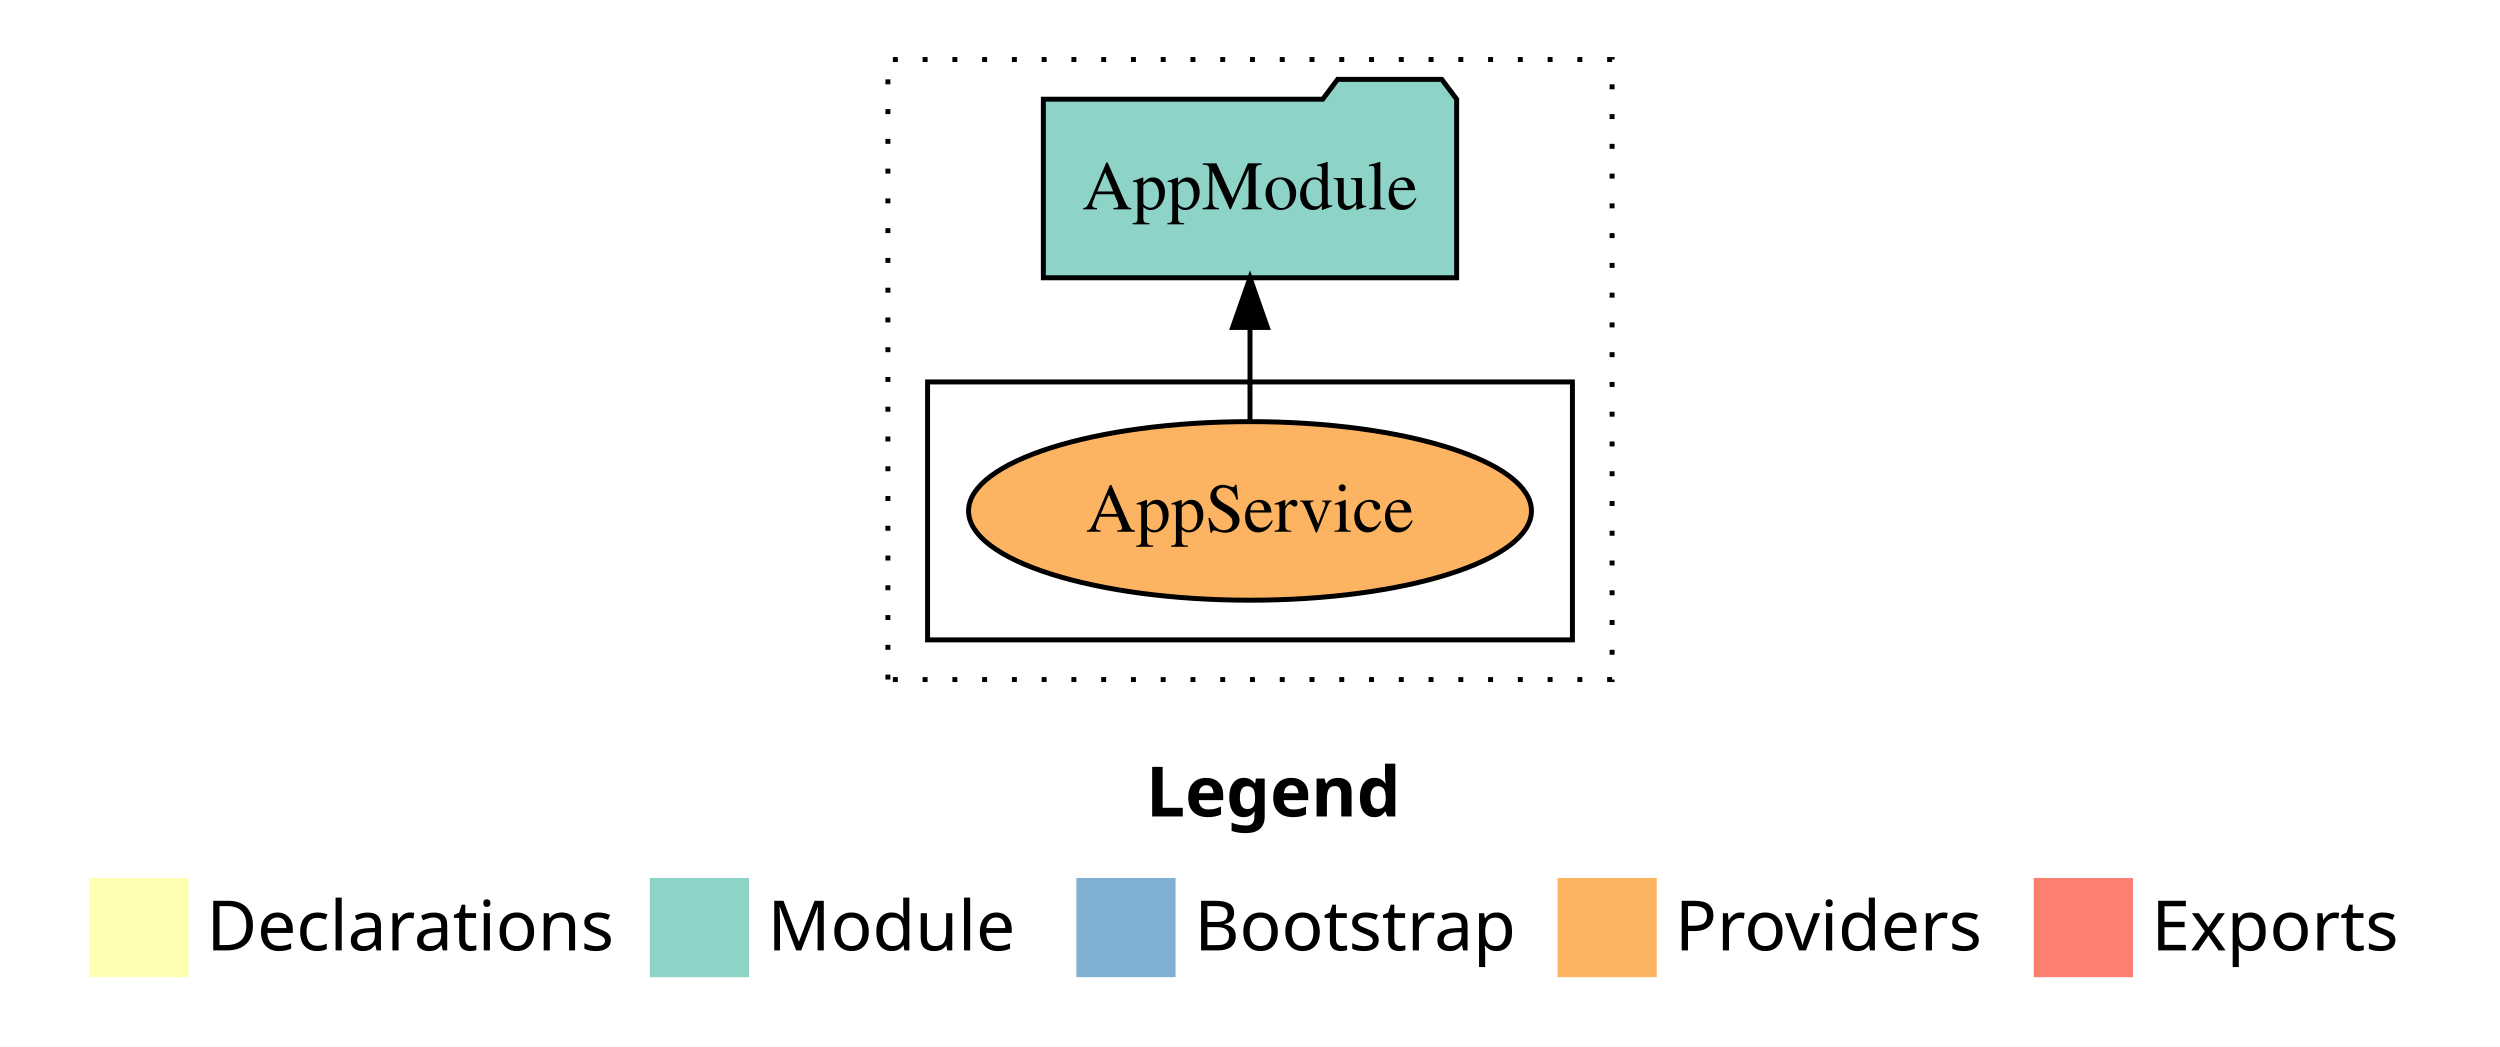
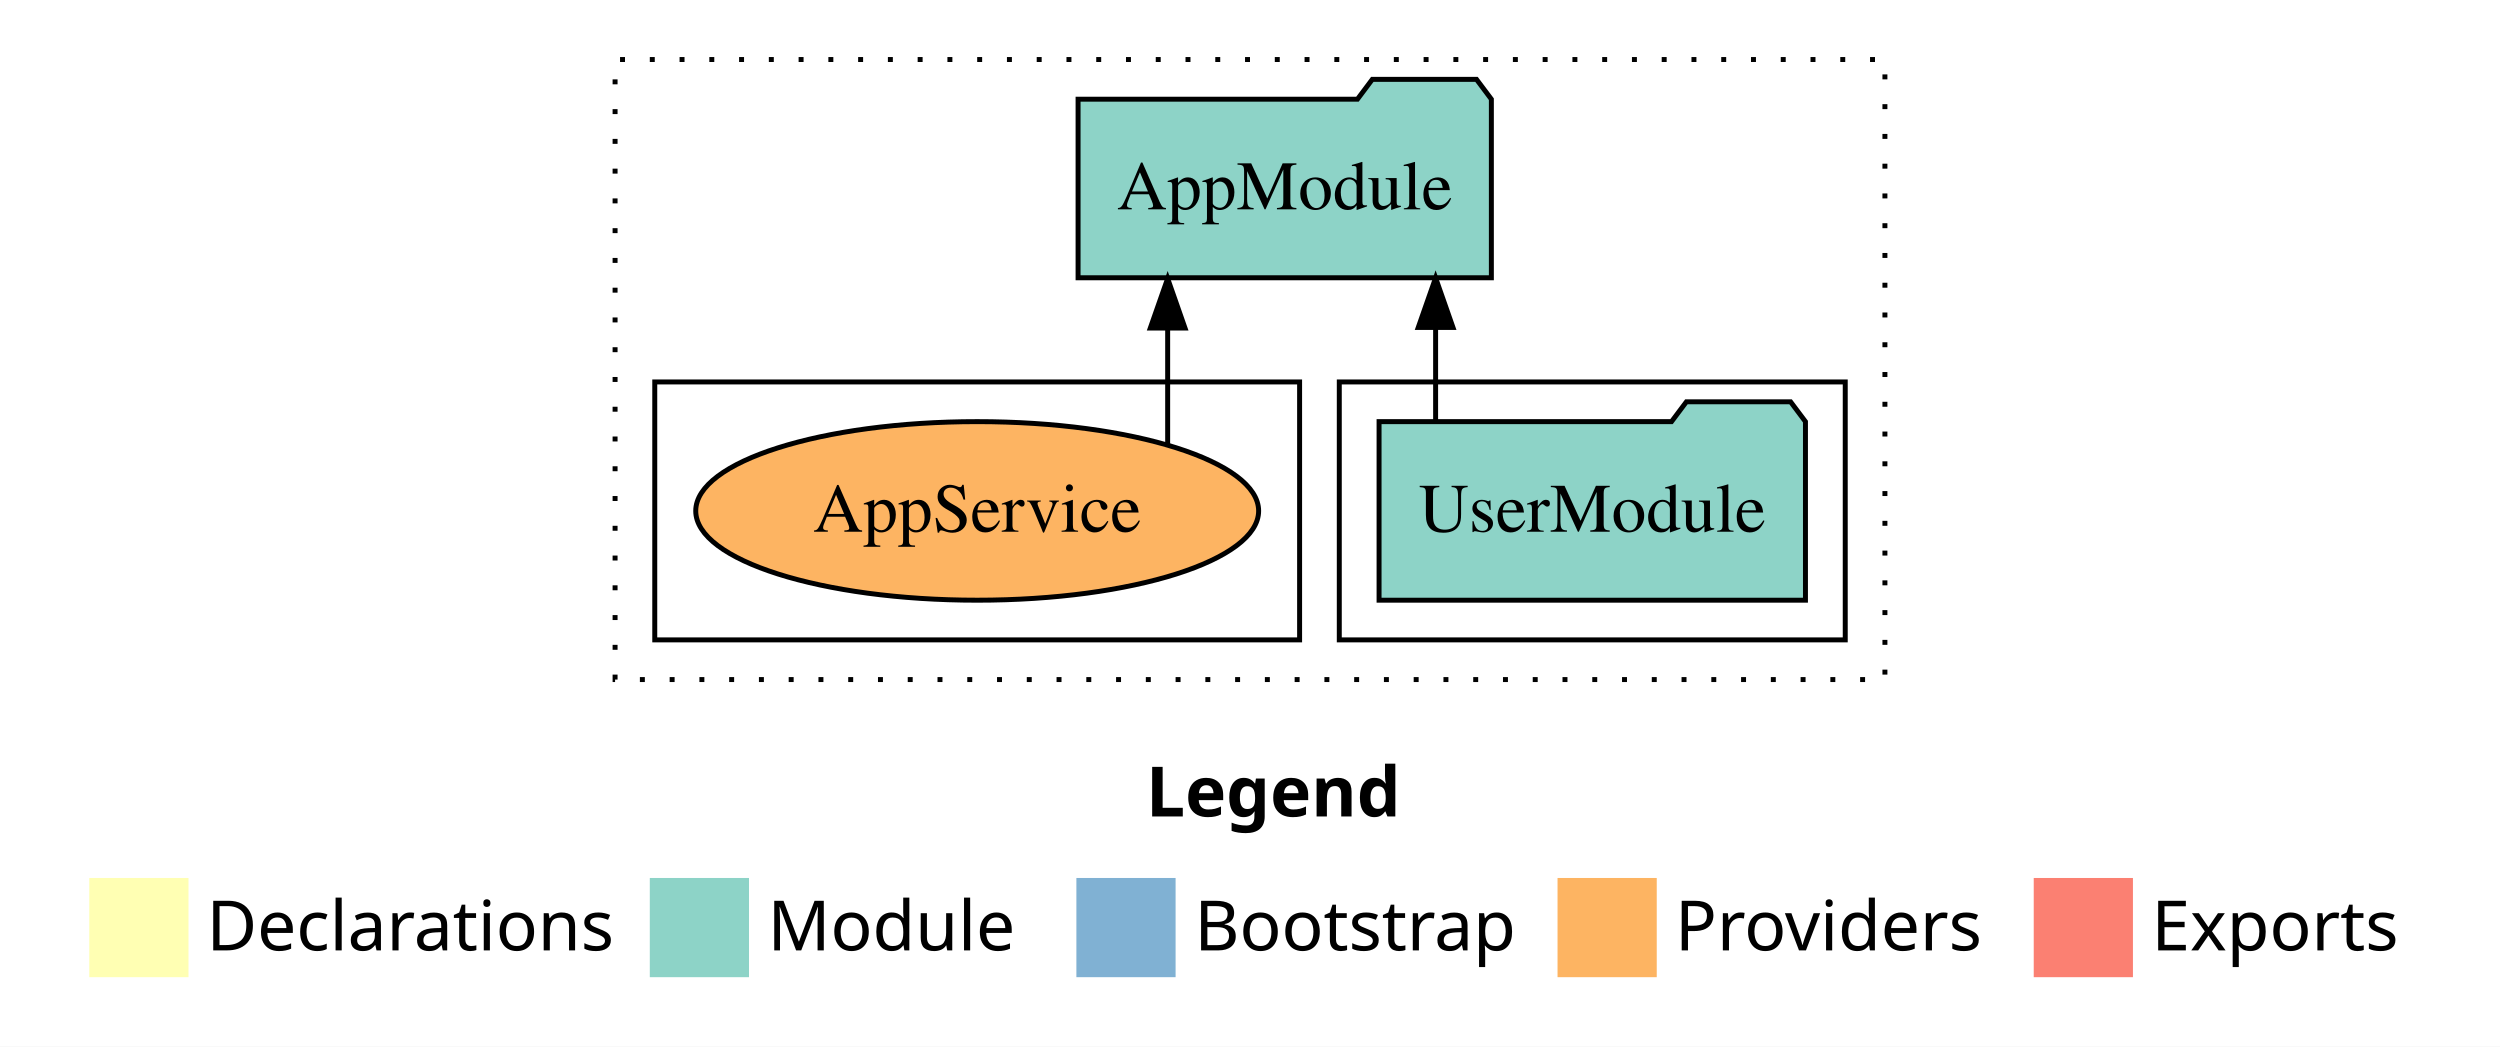
<svg xmlns="http://www.w3.org/2000/svg" width="504pt" height="211pt" viewBox="0.00 0.00 504.00 211.00">
  <g id="graph0" class="graph" transform="scale(1 1) rotate(0) translate(4 207)">
    <polygon fill="white" stroke="transparent" points="-4,4 -4,-207 500,-207 500,4 -4,4" />
    <text text-anchor="start" x="227.01" y="-42.4" font-family="sans-serif" font-weight="bold" font-size="14.00">Legend</text>
    <polygon fill="#ffffb3" stroke="transparent" points="14,-10 14,-30 34,-30 34,-10 14,-10" />
    <text text-anchor="start" x="37.63" y="-15.4" font-family="sans-serif" font-size="14.00">  Declarations</text>
    <polygon fill="#8dd3c7" stroke="transparent" points="127,-10 127,-30 147,-30 147,-10 127,-10" />
    <text text-anchor="start" x="150.73" y="-15.4" font-family="sans-serif" font-size="14.00">  Module</text>
    <polygon fill="#80b1d3" stroke="transparent" points="213,-10 213,-30 233,-30 233,-10 213,-10" />
    <text text-anchor="start" x="236.78" y="-15.4" font-family="sans-serif" font-size="14.00">  Bootstrap</text>
    <polygon fill="#fdb462" stroke="transparent" points="310,-10 310,-30 330,-30 330,-10 310,-10" />
    <text text-anchor="start" x="333.67" y="-15.4" font-family="sans-serif" font-size="14.00">  Providers</text>
    <polygon fill="#fb8072" stroke="transparent" points="406,-10 406,-30 426,-30 426,-10 406,-10" />
    <text text-anchor="start" x="429.73" y="-15.4" font-family="sans-serif" font-size="14.00">  Exports</text>
    <g id="clust1" class="cluster">
-       <polygon fill="none" stroke="black" stroke-dasharray="1,5" points="175,-70 175,-195 321,-195 321,-70 175,-70" />
+       <polygon fill="none" stroke="black" stroke-dasharray="1,5" points="120,-70 120,-195 376,-195 376,-70 120,-70" />
+     </g>
+     <g id="clust3" class="cluster">
+       <polygon fill="none" stroke="black" points="266,-78 266,-130 368,-130 368,-78 266,-78" />
    </g>
    <g id="clust6" class="cluster">
-       <polygon fill="none" stroke="black" points="183,-78 183,-130 313,-130 313,-78 183,-78" />
+       <polygon fill="none" stroke="black" points="128,-78 128,-130 258,-130 258,-78 128,-78" />
    </g>
    <g id="node1" class="node">
-       <ellipse fill="#fdb462" stroke="black" cx="248" cy="-104" rx="56.74" ry="18" />
-       <text text-anchor="middle" x="248" y="-99.8" font-family="Times,serif" font-size="14.00">AppService</text>
+       <polygon fill="#8dd3c7" stroke="black" points="359.98,-122 356.98,-126 335.98,-126 332.98,-122 274.02,-122 274.02,-86 359.98,-86 359.98,-122" />
+       <text text-anchor="middle" x="317" y="-99.8" font-family="Times,serif" font-size="14.00">UserModule</text>
    </g>
    <g id="node2" class="node">
-       <polygon fill="#8dd3c7" stroke="black" points="289.66,-187 286.66,-191 265.66,-191 262.66,-187 206.34,-187 206.34,-151 289.66,-151 289.66,-187" />
-       <text text-anchor="middle" x="248" y="-164.8" font-family="Times,serif" font-size="14.00">AppModule</text>
+       <polygon fill="#8dd3c7" stroke="black" points="296.66,-187 293.66,-191 272.66,-191 269.66,-187 213.34,-187 213.34,-151 296.66,-151 296.66,-187" />
+       <text text-anchor="middle" x="255" y="-164.8" font-family="Times,serif" font-size="14.00">AppModule</text>
    </g>
    <g id="edge1" class="edge">
-       <path fill="none" stroke="black" d="M248,-122.11C248,-122.11 248,-140.99 248,-140.99" />
-       <polygon fill="black" stroke="black" points="244.5,-140.99 248,-150.99 251.5,-140.99 244.5,-140.99" />
+       <path fill="none" stroke="black" d="M285.42,-122.11C285.42,-122.11 285.42,-140.99 285.42,-140.99" />
+       <polygon fill="black" stroke="black" points="281.92,-140.99 285.42,-150.99 288.92,-140.99 281.92,-140.99" />
+     </g>
+     <g id="node3" class="node">
+       <ellipse fill="#fdb462" stroke="black" cx="193" cy="-104" rx="56.74" ry="18" />
+       <text text-anchor="middle" x="193" y="-99.8" font-family="Times,serif" font-size="14.00">AppService</text>
+     </g>
+     <g id="edge2" class="edge">
+       <path fill="none" stroke="black" d="M231.4,-117.47C231.4,-117.47 231.4,-140.86 231.4,-140.86" />
+       <polygon fill="black" stroke="black" points="227.9,-140.86 231.4,-150.86 234.9,-140.86 227.9,-140.86" />
    </g>
  </g>
</svg>
